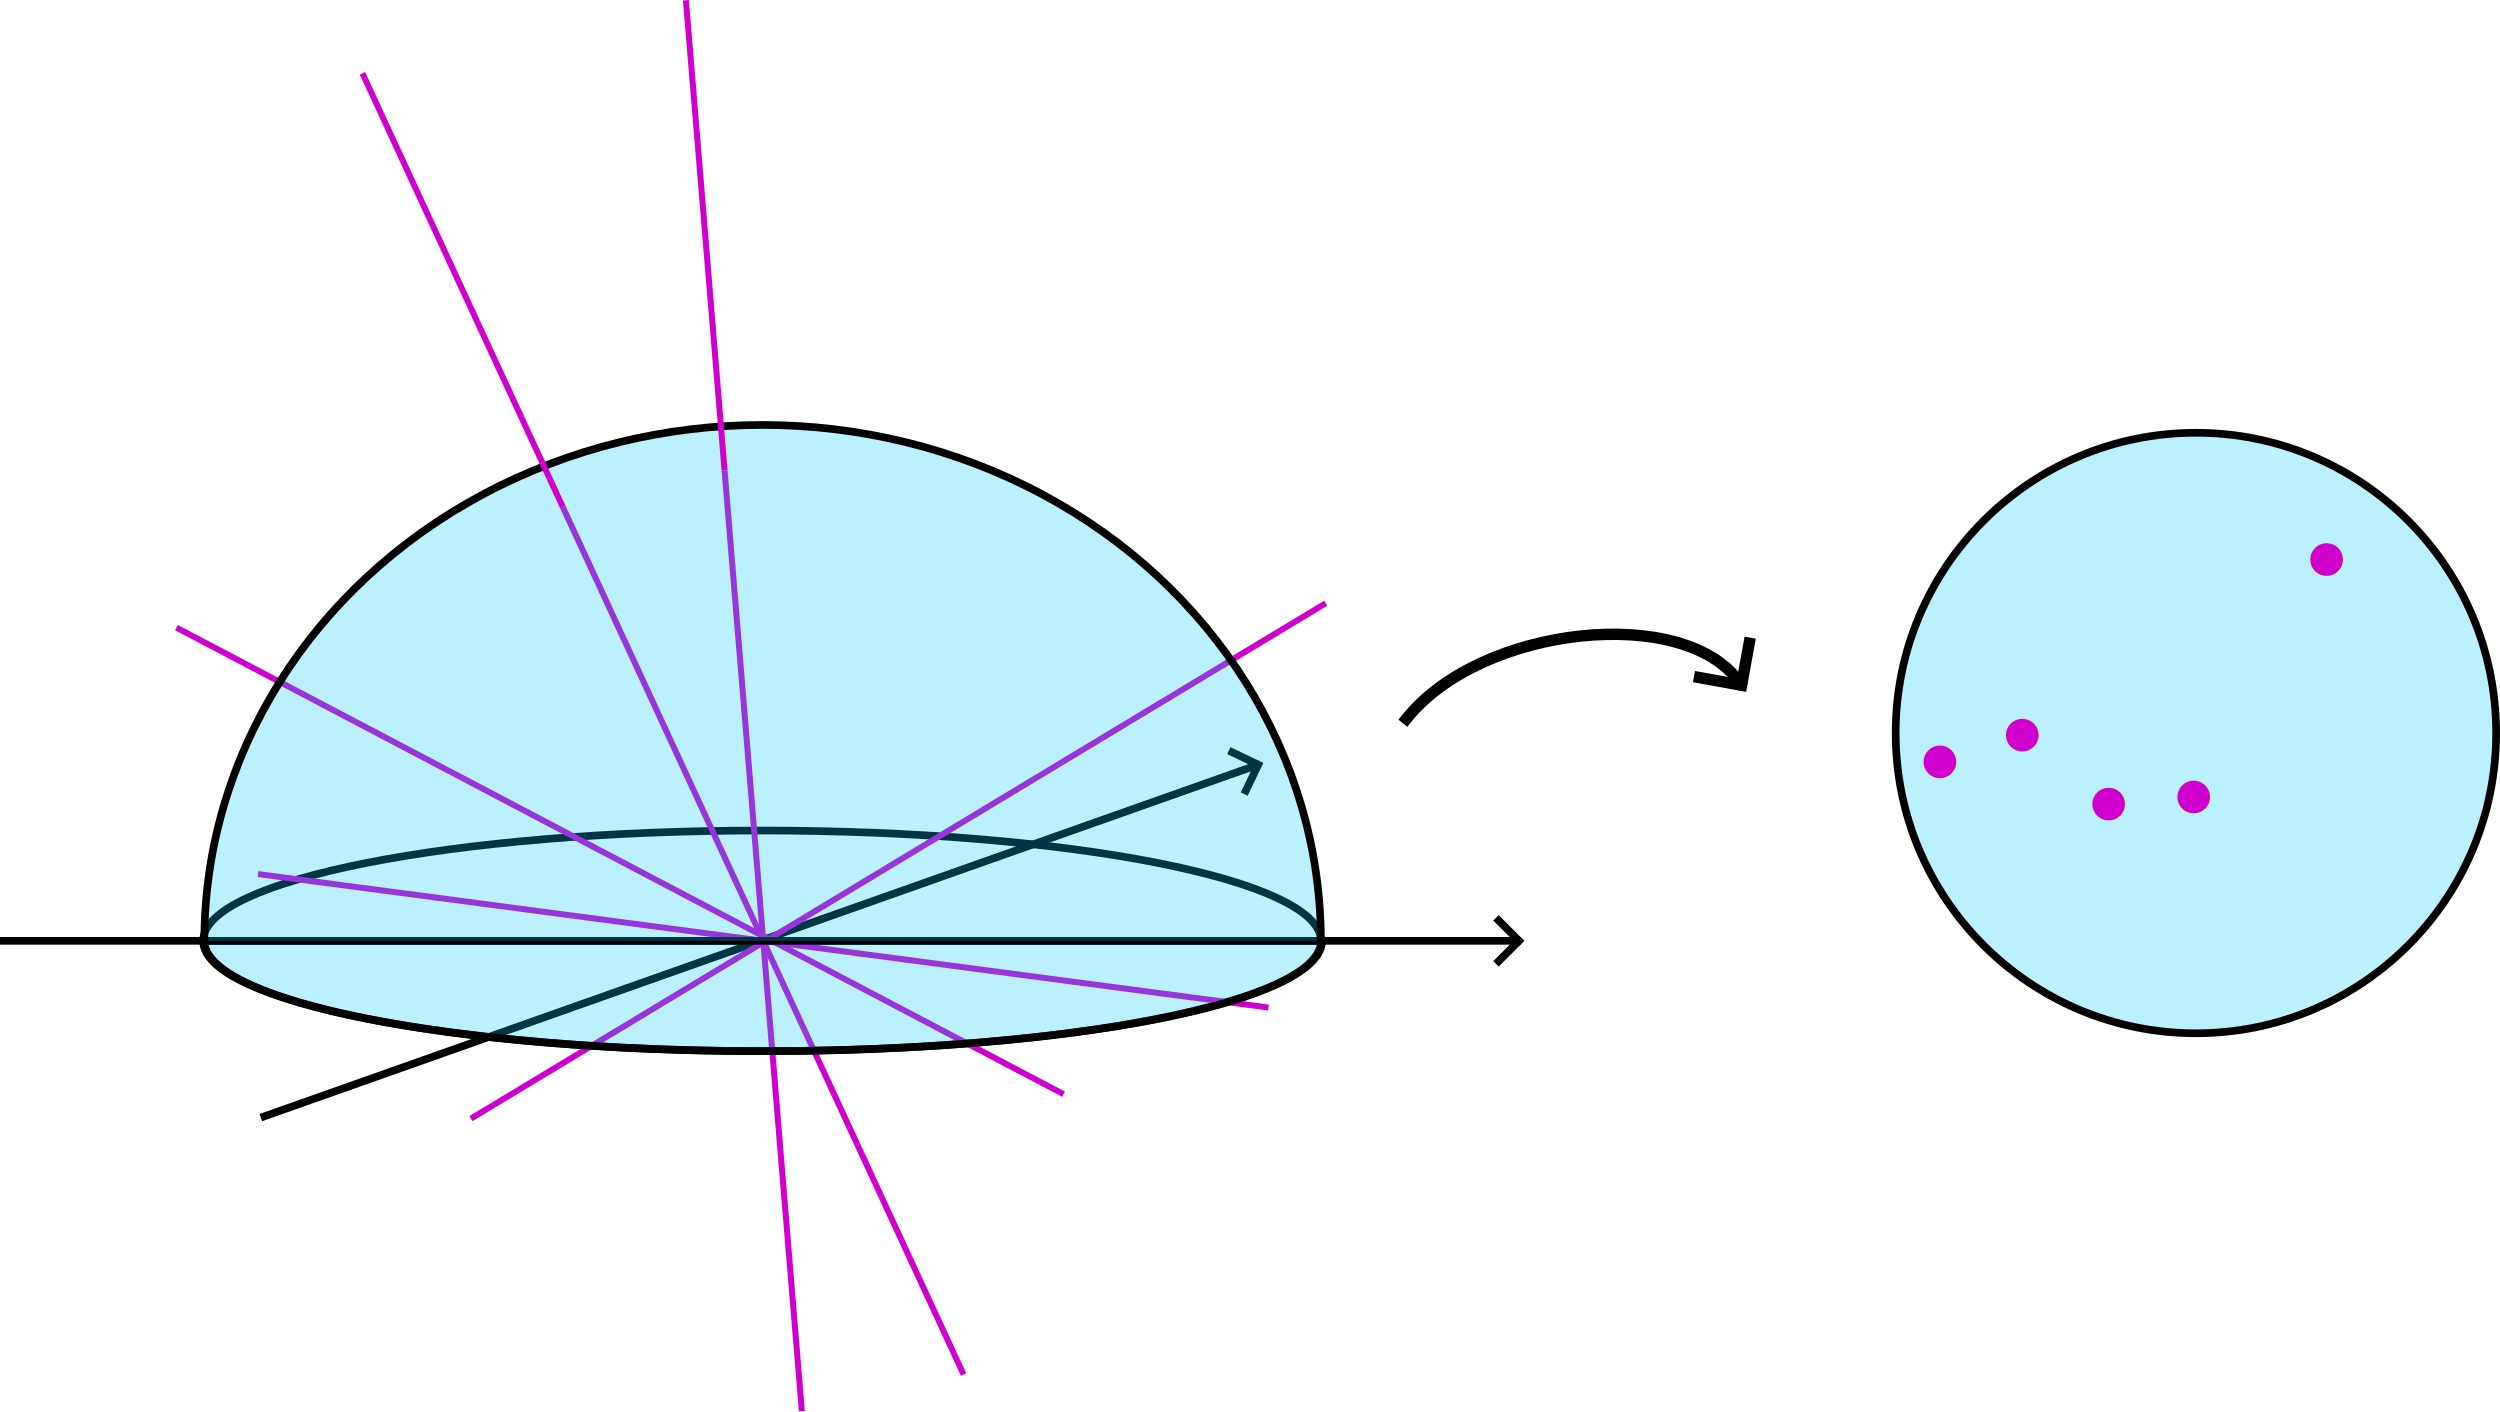
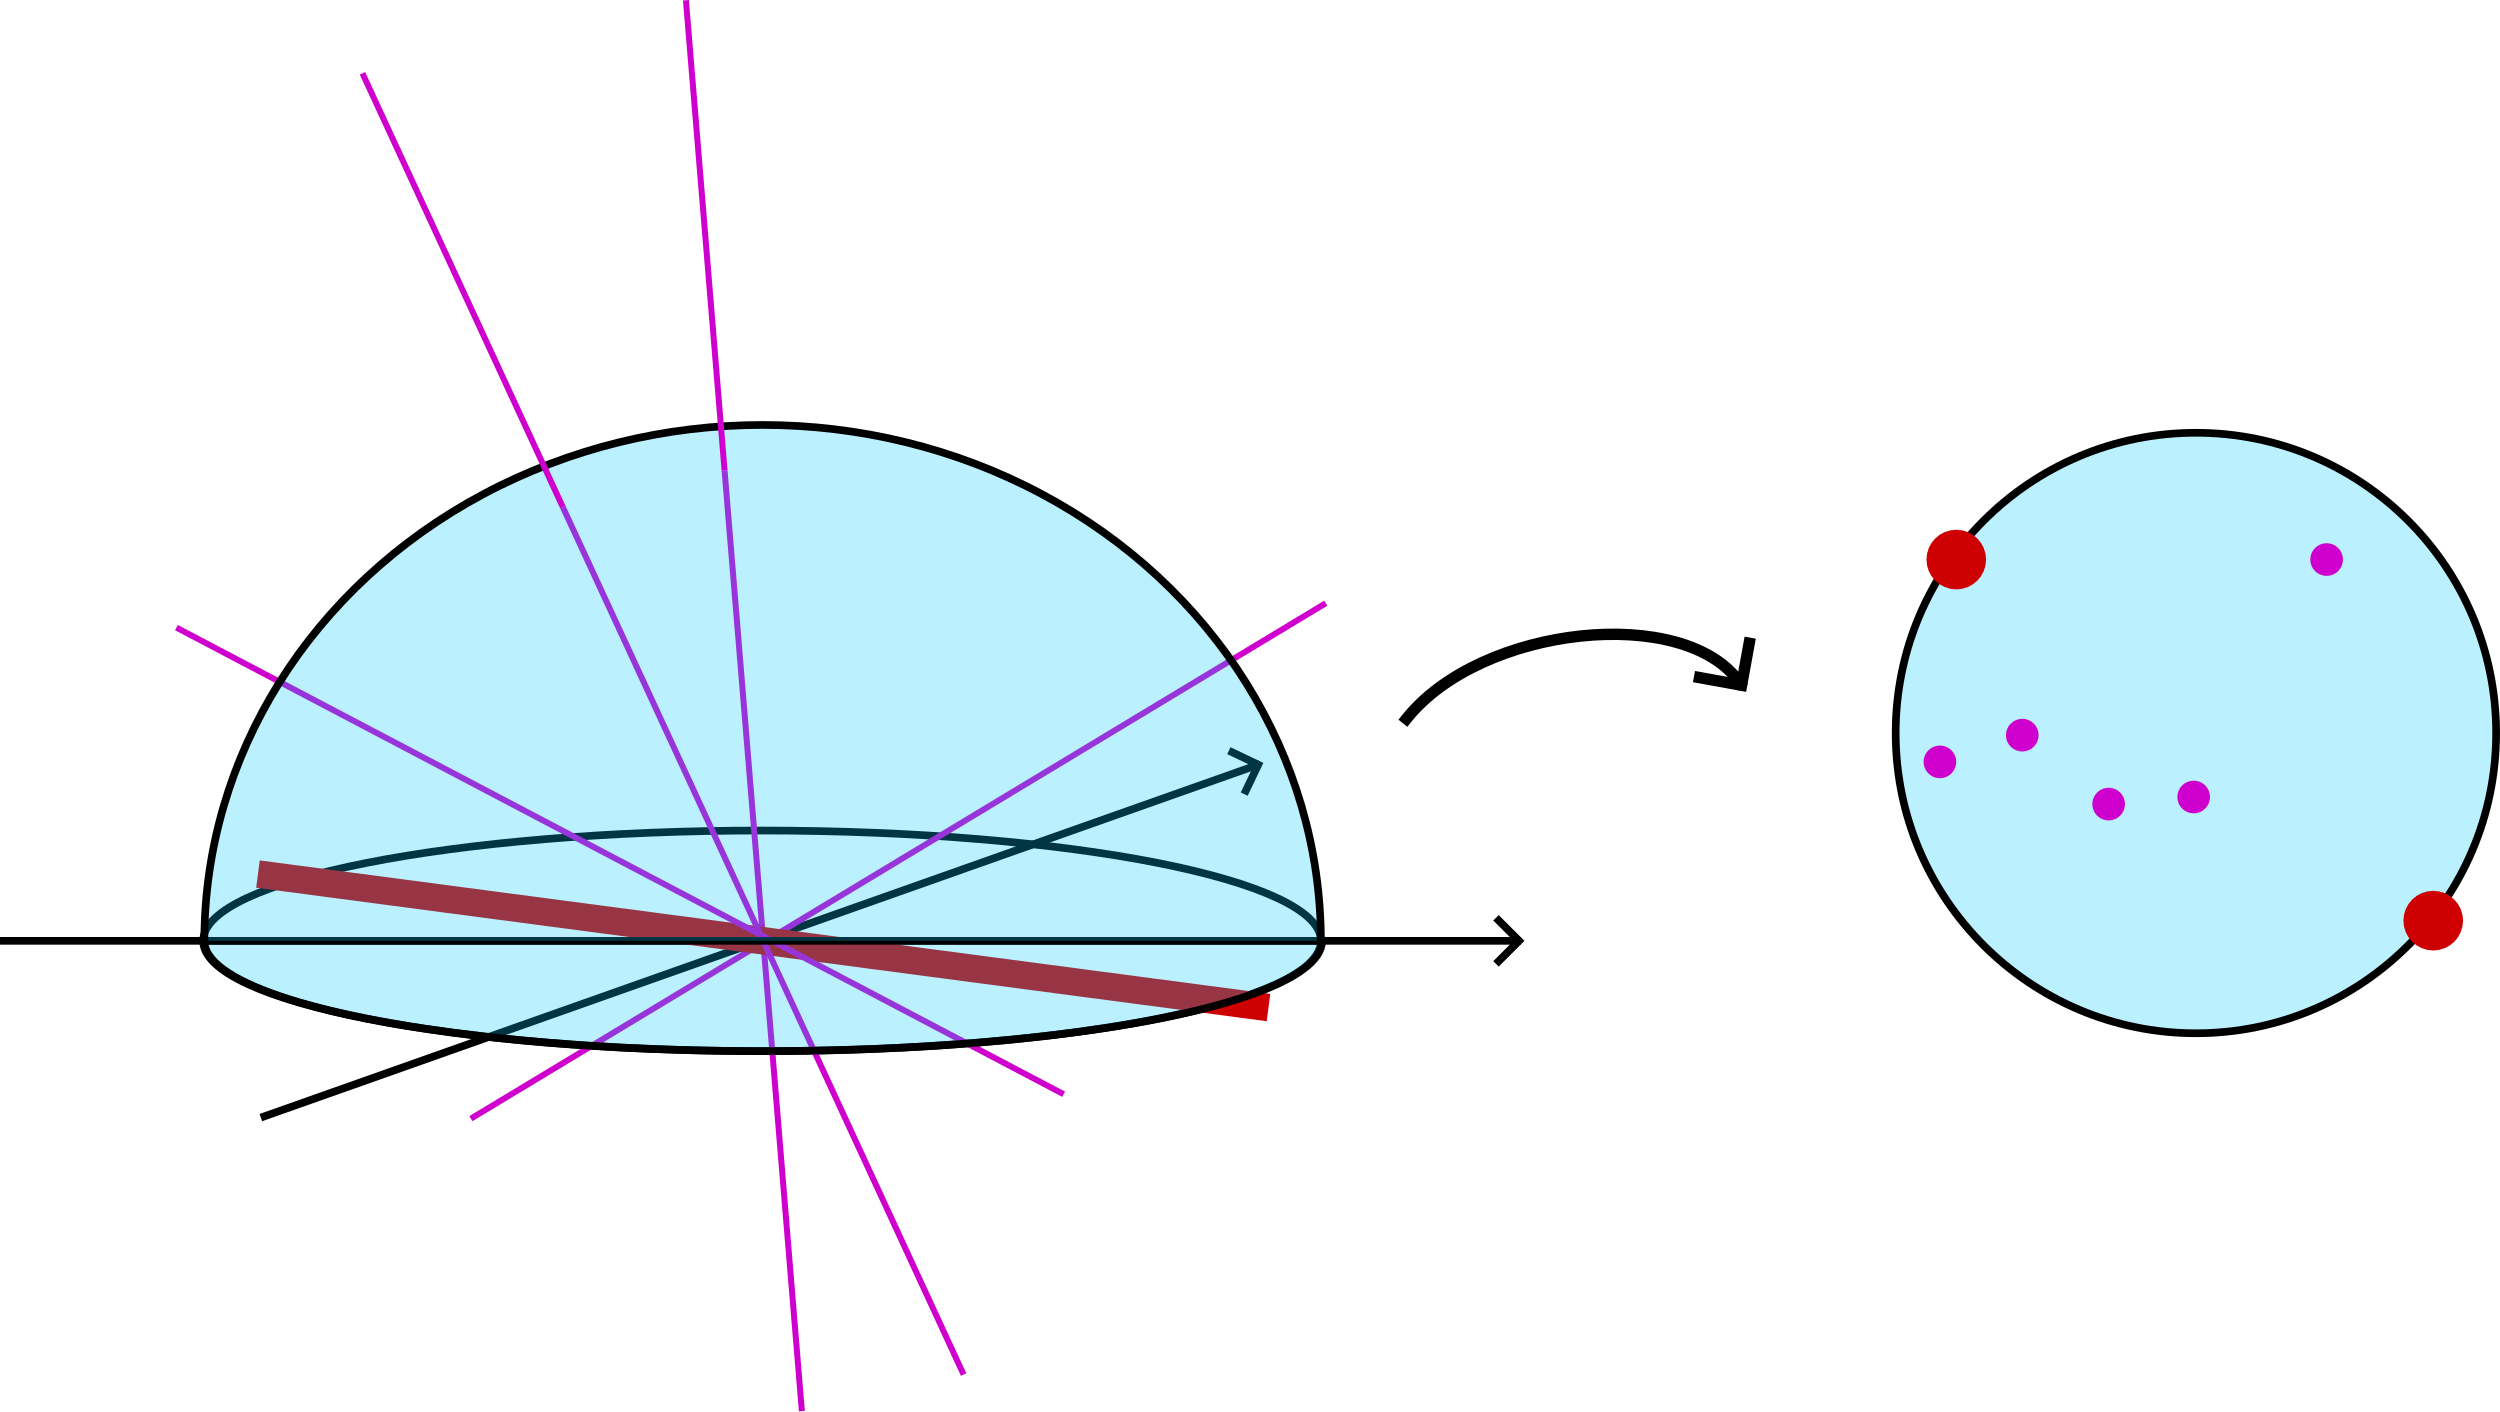
<svg xmlns="http://www.w3.org/2000/svg" width="92.768mm" height="52.371mm" viewBox="0 0 92.768 52.371" version="1.1" id="svg5">
  <defs id="defs2">
    <marker style="overflow:visible" id="Arrow1" refX="0" refY="0" orient="auto-start-reverse" markerWidth="4.061" markerHeight="6.707" viewBox="0 0 4.061 6.707" preserveAspectRatio="xMidYMid">
      <path style="fill:none;stroke:context-stroke;stroke-width:1;stroke-linecap:butt" d="M 3,-3 0,0 3,3" id="path5057" transform="rotate(180,0.125,0)" />
    </marker>
    <marker style="overflow:visible" id="Arrow1-9" refX="0" refY="0" orient="auto-start-reverse" markerWidth="4.061" markerHeight="6.707" viewBox="0 0 4.061 6.707" preserveAspectRatio="xMidYMid">
      <path style="fill:none;stroke:context-stroke;stroke-width:1;stroke-linecap:butt" d="M 3,-3 0,0 3,3" id="path5057-8" transform="rotate(180,0.125,0)" />
    </marker>
  </defs>
  <g id="layer1" transform="translate(-47.09101,-14.02349)">
    <ellipse style="fill:none;fill-opacity:0.266;stroke:#000000;stroke-width:0.285;stroke-linecap:square;stroke-linejoin:round;stroke-dasharray:none" id="path234" cx="75.368" cy="48.935" rx="20.738" ry="4.093" />
    <path style="fill:none;stroke:#000000;stroke-width:0.285;stroke-linecap:square;stroke-linejoin:round;stroke-dasharray:none;marker-end:url(#Arrow1)" d="M 47.234,48.935 H 103.386" id="path511" />
    <path style="fill:none;stroke:#000000;stroke-width:0.285;stroke-linecap:square;stroke-linejoin:round;stroke-dasharray:none;marker-end:url(#Arrow1-9)" d="M 56.905,55.446 93.714,42.423" id="path511-6" />
    <path style="fill:none;stroke:#cf00cd;stroke-width:0.222px;stroke-linecap:butt;stroke-linejoin:miter;stroke-opacity:1" d="M 64.564,55.533 96.287,36.406" id="path1461" />
    <path style="fill:none;stroke:#cf00cd;stroke-width:0.222px;stroke-linecap:butt;stroke-linejoin:miter;stroke-opacity:1" d="M 76.846,66.386 73.978,31.484" id="path1461-4" />
-     <path style="fill:none;stroke:#cf00cd;stroke-width:0.222px;stroke-linecap:butt;stroke-linejoin:miter;stroke-opacity:1" d="M 94.161,51.411 56.663,46.458" id="path1461-9" />
+     <path style="fill:none;stroke:#cf0002;stroke-width:1.022;stroke-linecap:butt;stroke-linejoin:miter;stroke-opacity:1;stroke-dasharray:none" d="M 94.161,51.411 56.663,46.458" id="path1461-9" />
    <path style="fill:none;stroke:#cf00cd;stroke-width:0.222px;stroke-linecap:butt;stroke-linejoin:miter;stroke-opacity:1" d="M 82.848,65.03 67.976,32.839" id="path1461-54" />
    <path style="fill:none;stroke:#cf00cd;stroke-width:0.222px;stroke-linecap:butt;stroke-linejoin:miter;stroke-opacity:1" d="M 86.559,54.627 53.639,37.313" id="path1461-18" />
    <path style="fill:#00c9ff;fill-opacity:0.266;stroke:#000000;stroke-width:0.285;stroke-linecap:square;stroke-linejoin:round;stroke-dasharray:none" id="path234-1" d="m 96.149,48.935 a 20.738,4.093 0 0 1 -10.369,3.545 20.738,4.093 0 0 1 -20.738,0 20.738,4.093 0 0 1 -10.369,-3.545 h 20.738 z" />
    <circle style="fill:#00c9ff;fill-opacity:0.266;stroke:#000000;stroke-width:0.285;stroke-linecap:square;stroke-linejoin:round;stroke-dasharray:none" id="path234-1-8" cx="128.575" cy="41.224" r="11.141" />
    <path style="fill:#00c9ff;fill-opacity:0.266;stroke:#000000;stroke-width:0.285;stroke-linecap:square;stroke-linejoin:round;stroke-dasharray:none" id="path236" d="m -54.674,-48.935 a 20.715,19.142 0 0 1 -10.358,16.578 20.715,19.142 0 0 1 -20.715,-10e-7 20.715,19.142 0 0 1 -10.358,-16.578" transform="scale(-1)" />
    <path style="fill:none;stroke:#cf00cd;stroke-width:0.222px;stroke-linecap:butt;stroke-linejoin:miter;stroke-opacity:1" d="M 67.976,32.839 60.54,16.743" id="path1461-54-4" />
    <path style="fill:none;stroke:#cf00cd;stroke-width:0.222px;stroke-linecap:butt;stroke-linejoin:miter;stroke-opacity:1" d="M 73.978,31.484 72.544,14.033" id="path1461-4-5" />
    <circle style="fill:#cf00cd;fill-opacity:1;stroke:#cf00cd;stroke-width:0.423;stroke-linecap:square;stroke-linejoin:round;stroke-dasharray:none;stroke-opacity:1" id="path1760" cx="119.076" cy="42.295" r="0.395" />
+     <circle style="fill:#cf0002;fill-opacity:1;stroke:#cf0002;stroke-width:1.423;stroke-linecap:square;stroke-linejoin:round;stroke-dasharray:none;stroke-opacity:1" id="path1760-7" cx="119.683" cy="34.787" r="0.395" />
+     <circle style="fill:#cf0002;fill-opacity:1;stroke:#cf0002;stroke-width:1.423;stroke-linecap:square;stroke-linejoin:round;stroke-dasharray:none;stroke-opacity:1" id="path1760-7-9" cx="137.381" cy="48.186" r="0.395" />
    <circle style="fill:#cf00cd;fill-opacity:1;stroke:#cf00cd;stroke-width:0.423;stroke-linecap:square;stroke-linejoin:round;stroke-dasharray:none;stroke-opacity:1" id="path1760-1" cx="122.132" cy="41.303" r="0.395" />
    <circle style="fill:#cf00cd;fill-opacity:1;stroke:#cf00cd;stroke-width:0.423;stroke-linecap:square;stroke-linejoin:round;stroke-dasharray:none;stroke-opacity:1" id="path1760-8" cx="133.425" cy="34.787" r="0.395" />
    <circle style="fill:#cf00cd;fill-opacity:1;stroke:#cf00cd;stroke-width:0.423;stroke-linecap:square;stroke-linejoin:round;stroke-dasharray:none;stroke-opacity:1" id="path1760-4" cx="128.493" cy="43.598" r="0.395" />
    <circle style="fill:#cf00cd;fill-opacity:1;stroke:#cf00cd;stroke-width:0.423;stroke-linecap:square;stroke-linejoin:round;stroke-dasharray:none;stroke-opacity:1" id="path1760-0" cx="125.337" cy="43.861" r="0.395" />
    <path style="fill:none;fill-opacity:1;stroke:#000000;stroke-width:0.423;stroke-linecap:square;stroke-linejoin:round;stroke-dasharray:none;stroke-opacity:1;marker-end:url(#Arrow1)" d="m 99.28,40.697 c 2.771,-3.482 10.344,-4.266 12.375,-1.333" id="path2320" />
  </g>
</svg>
